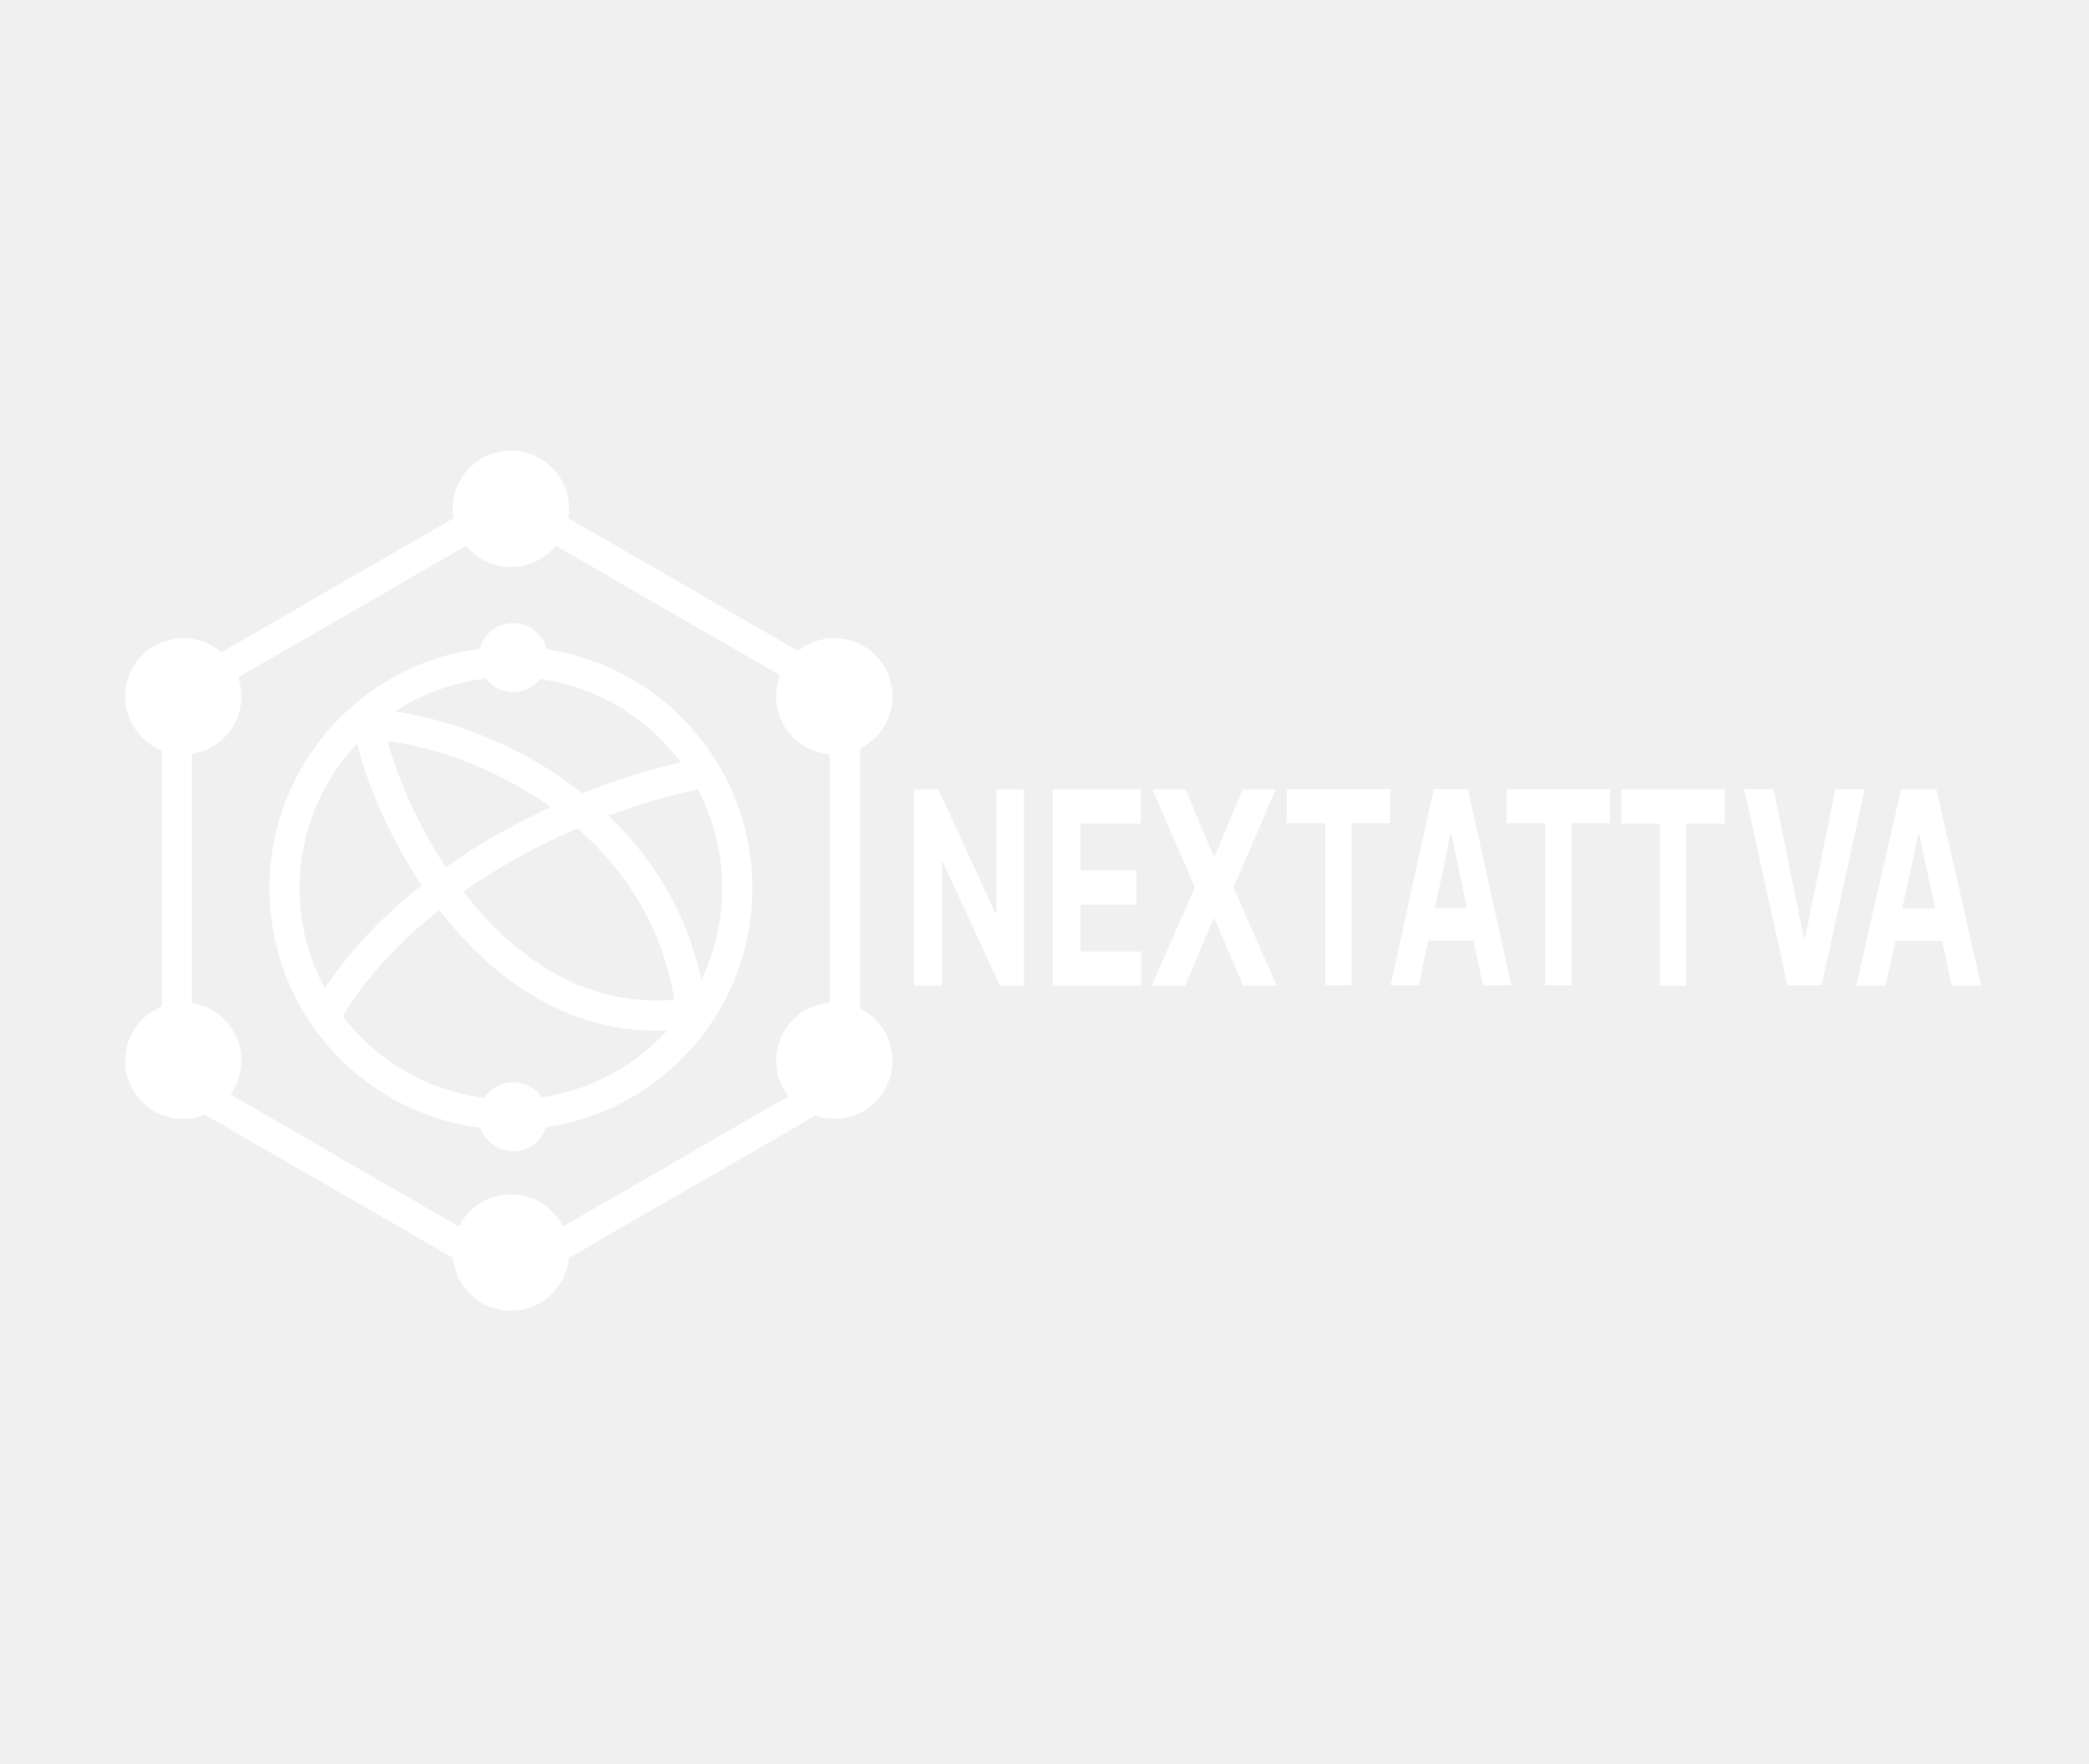
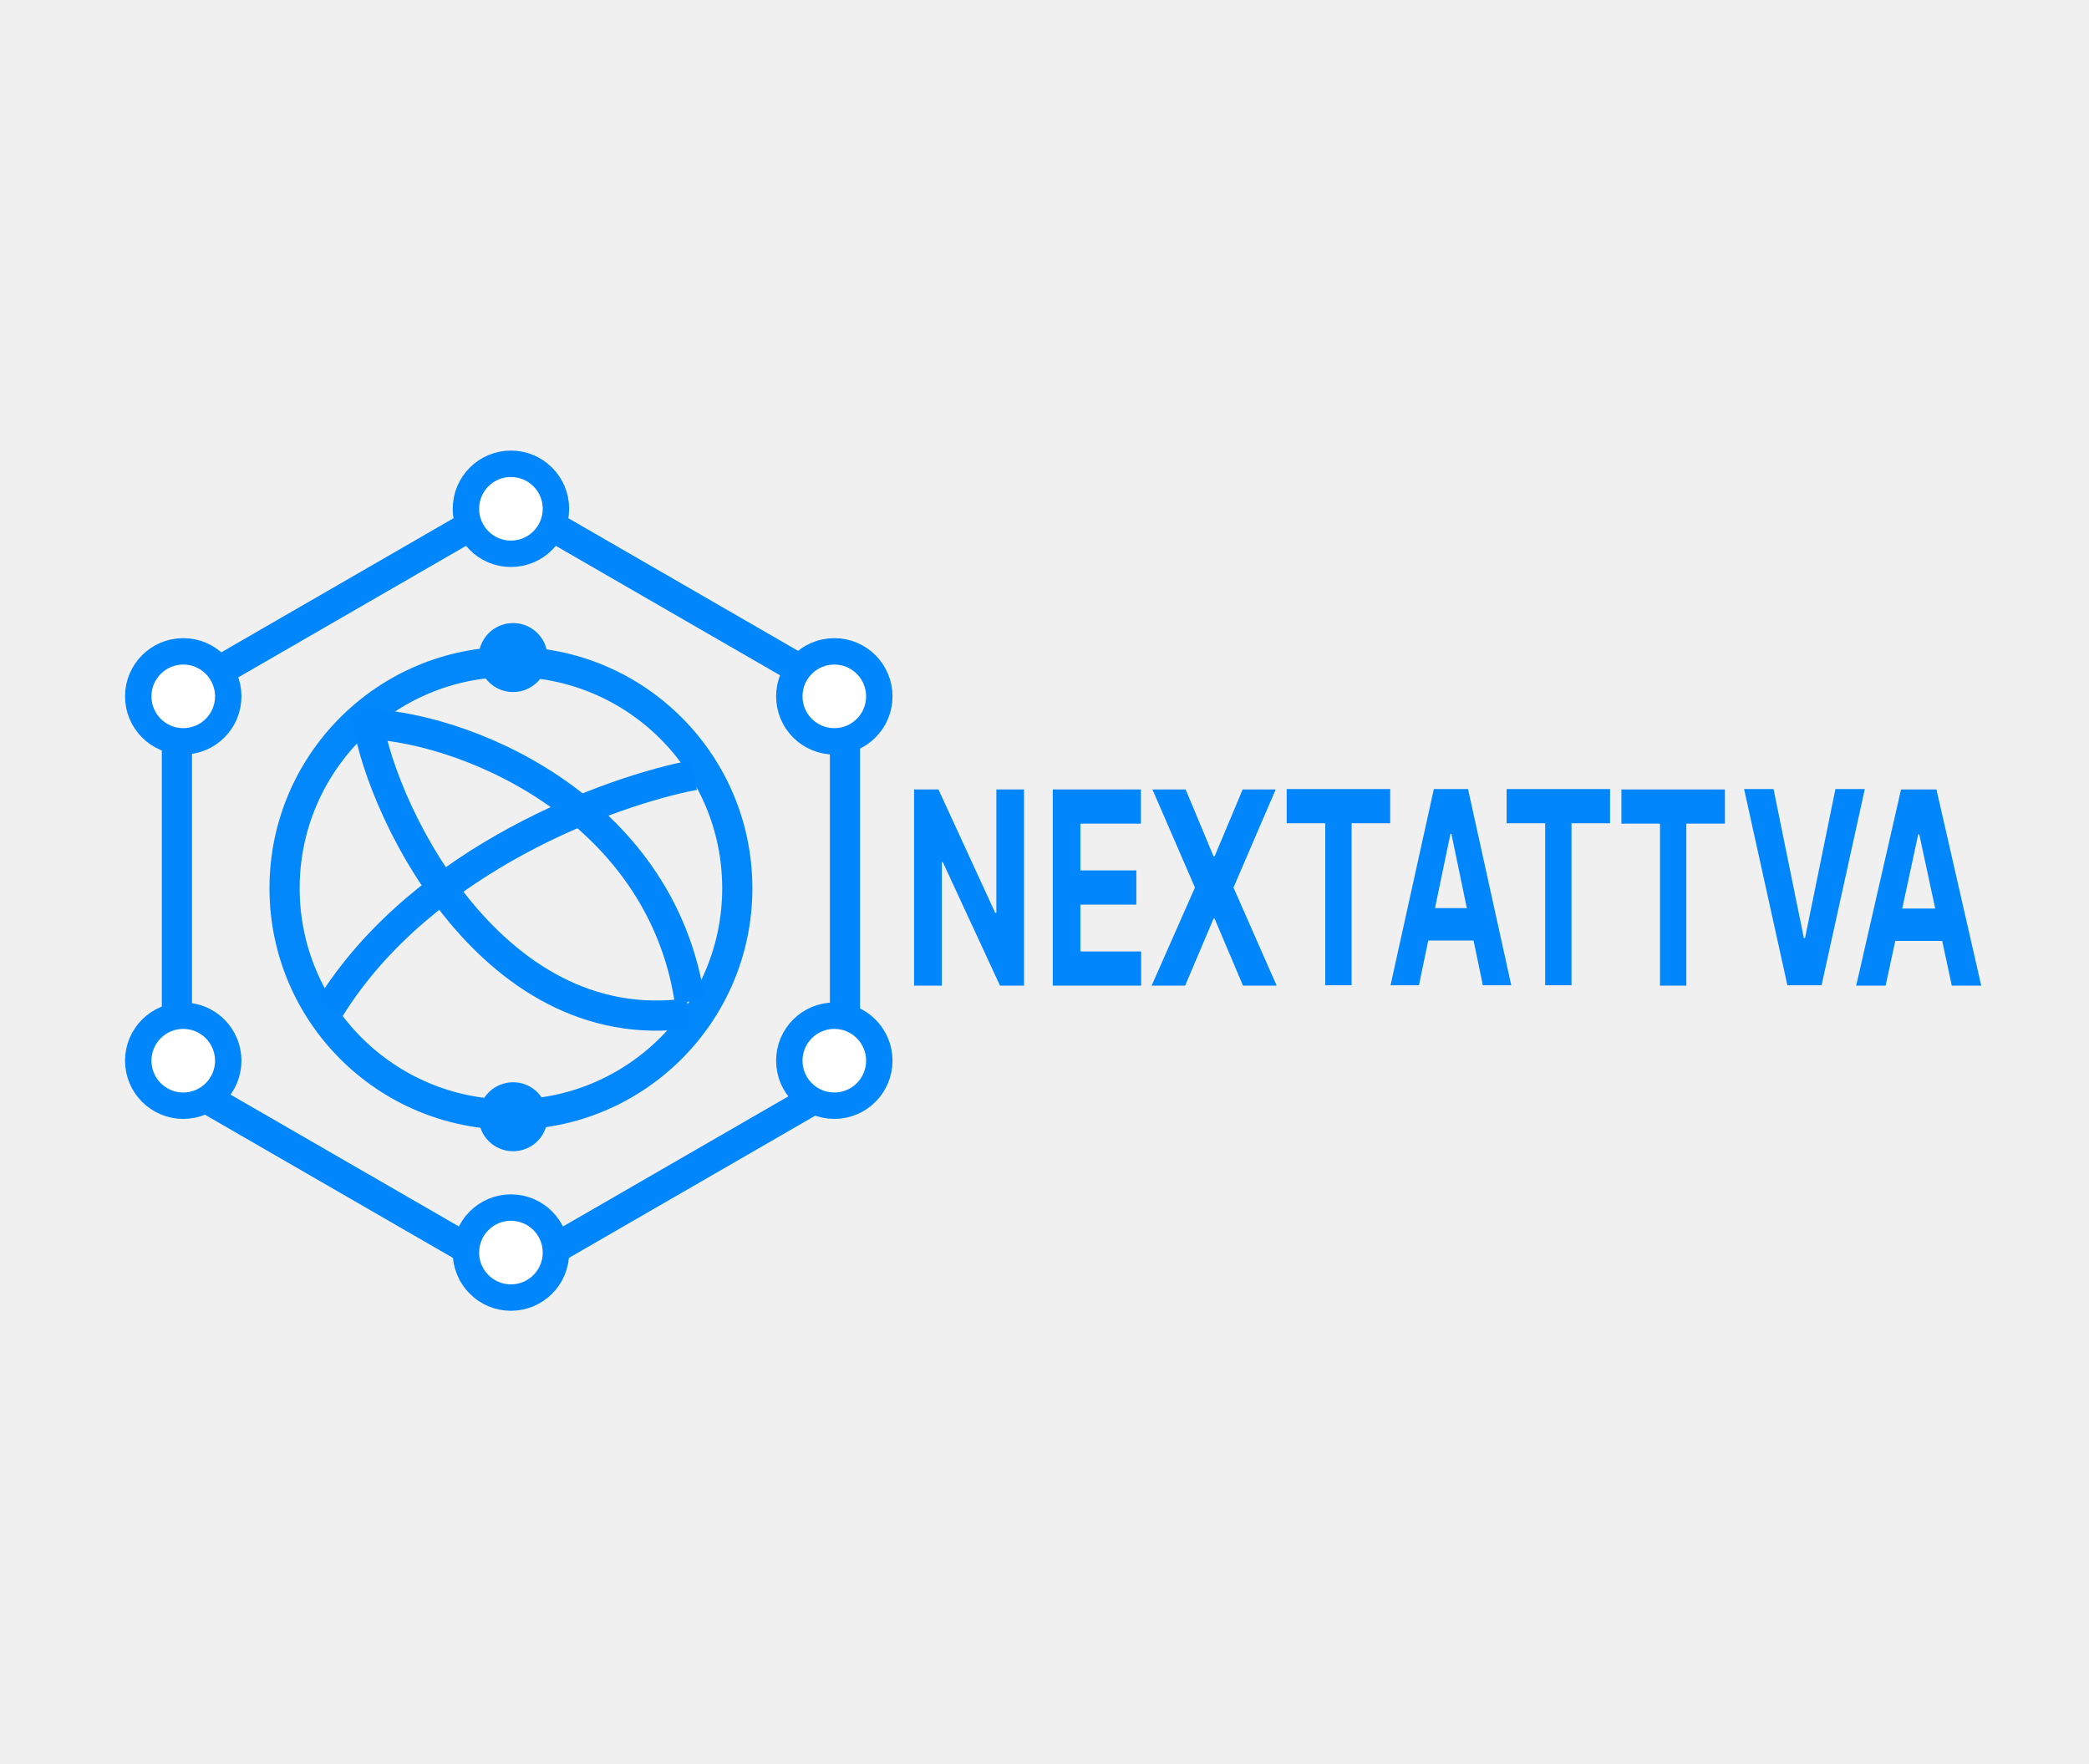
<svg xmlns="http://www.w3.org/2000/svg" width="969" height="818" viewBox="0 0 969 818" fill="none">
-   <path d="M223.965 240.608C232.031 235.952 241.969 235.952 250.035 240.608L378.911 315.016C386.977 319.673 391.946 328.279 391.946 337.593V486.407C391.946 495.721 386.977 504.327 378.911 508.984L250.035 583.392C241.969 588.048 232.031 588.048 223.965 583.392L95.089 508.984C87.023 504.327 82.054 495.721 82.054 486.407V337.593C82.054 328.279 87.023 319.673 95.089 315.016L223.965 240.608Z" stroke="#FFFFFF" stroke-width="14" />
-   <circle cx="237" cy="236" r="20.876" fill="white" stroke="#FFFFFF" stroke-width="12.248" />
-   <circle cx="85" cy="323" r="20.876" fill="white" stroke="#FFFFFF" stroke-width="12.248" />
-   <circle cx="237" cy="581" r="20.876" fill="white" stroke="#FFFFFF" stroke-width="12.248" />
-   <circle cx="85" cy="492" r="20.876" fill="white" stroke="#FFFFFF" stroke-width="12.248" />
-   <circle cx="387" cy="492" r="20.876" fill="white" stroke="#FFFFFF" stroke-width="12.248" />
-   <circle cx="387" cy="323" r="20.876" fill="white" stroke="#FFFFFF" stroke-width="12.248" />
-   <circle cx="237" cy="412" r="105" stroke="#FFFFFF" stroke-width="14" />
-   <path d="M322 359.5C284.667 366.5 196.2 398.006 153 467.606" stroke="#FFFFFF" stroke-width="14" />
-   <path d="M165.5 335.606C213.5 335.606 306.4 373.7 320 464.5" stroke="#FFFFFF" stroke-width="14" />
-   <path d="M170 330.106C174 370.106 225.785 483.338 319.5 470" stroke="#FFFFFF" stroke-width="14" />
-   <circle cx="238" cy="305" r="16" fill="#FFFFFF" />
-   <circle cx="238" cy="518" r="16" fill="#FFFFFF" />
-   <path d="M488.327 457.182V366.182H529.209V382.044H501.154V403.728H527.105V419.591H501.154V441.319H529.327V457.182H488.327Z" fill="#FFFFFF" />
-   <path d="M549.96 366.182L562.908 397.196H563.41L576.421 366.182H591.752L572.157 411.682L592.19 457.182H576.577L563.41 426.123H562.908L549.741 457.182H534.19L554.287 411.682L534.567 366.182H549.96Z" fill="#FFFFFF" />
-   <path d="M596.844 381.863V366H644.844V381.863H626.951V457H614.737V381.863H596.844Z" fill="#FFFFFF" />
-   <path d="M658.194 457H645.011L665.098 366H680.952L701.011 457H687.828L673.253 386.795H672.798L658.194 457ZM657.37 421.231H688.51V436.25H657.37V421.231Z" fill="#FFFFFF" />
-   <path d="M874.665 457.182H861.011L881.816 366.182H898.236L919.011 457.182H905.357L890.261 386.977H889.791L874.665 457.182ZM873.812 421.413H906.063V436.431H873.812V421.413Z" fill="#FFFFFF" />
-   <path d="M698.844 381.863V366H746.844V381.863H728.951V457H716.737V381.863H698.844Z" fill="#FFFFFF" />
-   <path d="M752.111 382.044V366.182H800.111V382.044H782.218V457.182H770.004V382.044H752.111Z" fill="#FFFFFF" />
-   <path d="M822.677 366L836.741 435.139H837.281L851.373 366H865.011L844.952 457H829.098L809.011 366H822.677Z" fill="#FFFFFF" />
-   <path d="M475 366.182V457.182H463.865L437.338 399.907H436.891V457.182H424V366.182H435.313L461.632 423.412H462.168V366.182H475Z" fill="#FFFFFF" />
+   <path d="M223.965 240.608C232.031 235.952 241.969 235.952 250.035 240.608L378.911 315.016C386.977 319.673 391.946 328.279 391.946 337.593V486.407C391.946 495.721 386.977 504.327 378.911 508.984L250.035 583.392C241.969 588.048 232.031 588.048 223.965 583.392L95.089 508.984C87.023 504.327 82.054 495.721 82.054 486.407V337.593C82.054 328.279 87.023 319.673 95.089 315.016L223.965 240.608Z" stroke="#0286FC" stroke-width="14" />
+   <circle cx="237" cy="236" r="20.876" fill="white" stroke="#0286FC" stroke-width="12.248" />
+   <circle cx="85" cy="323" r="20.876" fill="white" stroke="#0286FC" stroke-width="12.248" />
+   <circle cx="237" cy="581" r="20.876" fill="white" stroke="#0286FC" stroke-width="12.248" />
+   <circle cx="85" cy="492" r="20.876" fill="white" stroke="#0286FC" stroke-width="12.248" />
+   <circle cx="387" cy="492" r="20.876" fill="white" stroke="#0286FC" stroke-width="12.248" />
+   <circle cx="387" cy="323" r="20.876" fill="white" stroke="#0286FC" stroke-width="12.248" />
+   <circle cx="237" cy="412" r="105" stroke="#0388FC" stroke-width="14" />
+   <path d="M322 359.5C284.667 366.5 196.2 398.006 153 467.606" stroke="#0286FC" stroke-width="14" />
+   <path d="M165.5 335.606C213.5 335.606 306.4 373.7 320 464.5" stroke="#0286FC" stroke-width="14" />
+   <path d="M170 330.106C174 370.106 225.785 483.338 319.5 470" stroke="#0286FC" stroke-width="14" />
+   <circle cx="238" cy="305" r="16" fill="#0388FC" />
+   <circle cx="238" cy="518" r="16" fill="#0388FC" />
+   <path d="M488.327 457.182V366.182H529.209V382.044H501.154V403.728H527.105V419.591H501.154V441.319H529.327V457.182H488.327Z" fill="#0286FC" />
+   <path d="M549.96 366.182L562.908 397.196H563.41L576.421 366.182H591.752L572.157 411.682L592.19 457.182H576.577L563.41 426.123H562.908L549.741 457.182H534.19L554.287 411.682L534.567 366.182H549.96Z" fill="#0286FC" />
+   <path d="M596.844 381.863V366H644.844V381.863H626.951V457H614.737V381.863H596.844Z" fill="#0286FC" />
+   <path d="M658.194 457H645.011L665.098 366H680.952L701.011 457H687.828L673.253 386.795H672.798L658.194 457ZM657.37 421.231H688.51V436.25H657.37V421.231Z" fill="#0286FC" />
+   <path d="M874.665 457.182H861.011L881.816 366.182H898.236L919.011 457.182H905.357L890.261 386.977H889.791L874.665 457.182ZM873.812 421.413H906.063V436.431H873.812V421.413Z" fill="#0286FC" />
+   <path d="M698.844 381.863V366H746.844V381.863H728.951V457H716.737V381.863H698.844Z" fill="#0286FC" />
+   <path d="M752.111 382.044V366.182H800.111V382.044H782.218V457.182H770.004V382.044H752.111Z" fill="#0286FC" />
+   <path d="M822.677 366L836.741 435.139H837.281L851.373 366H865.011L844.952 457H829.098L809.011 366H822.677Z" fill="#0286FC" />
+   <path d="M475 366.182V457.182H463.865L437.338 399.907H436.891V457.182H424V366.182H435.313L461.632 423.412H462.168V366.182H475Z" fill="#0286FC" />
</svg>
